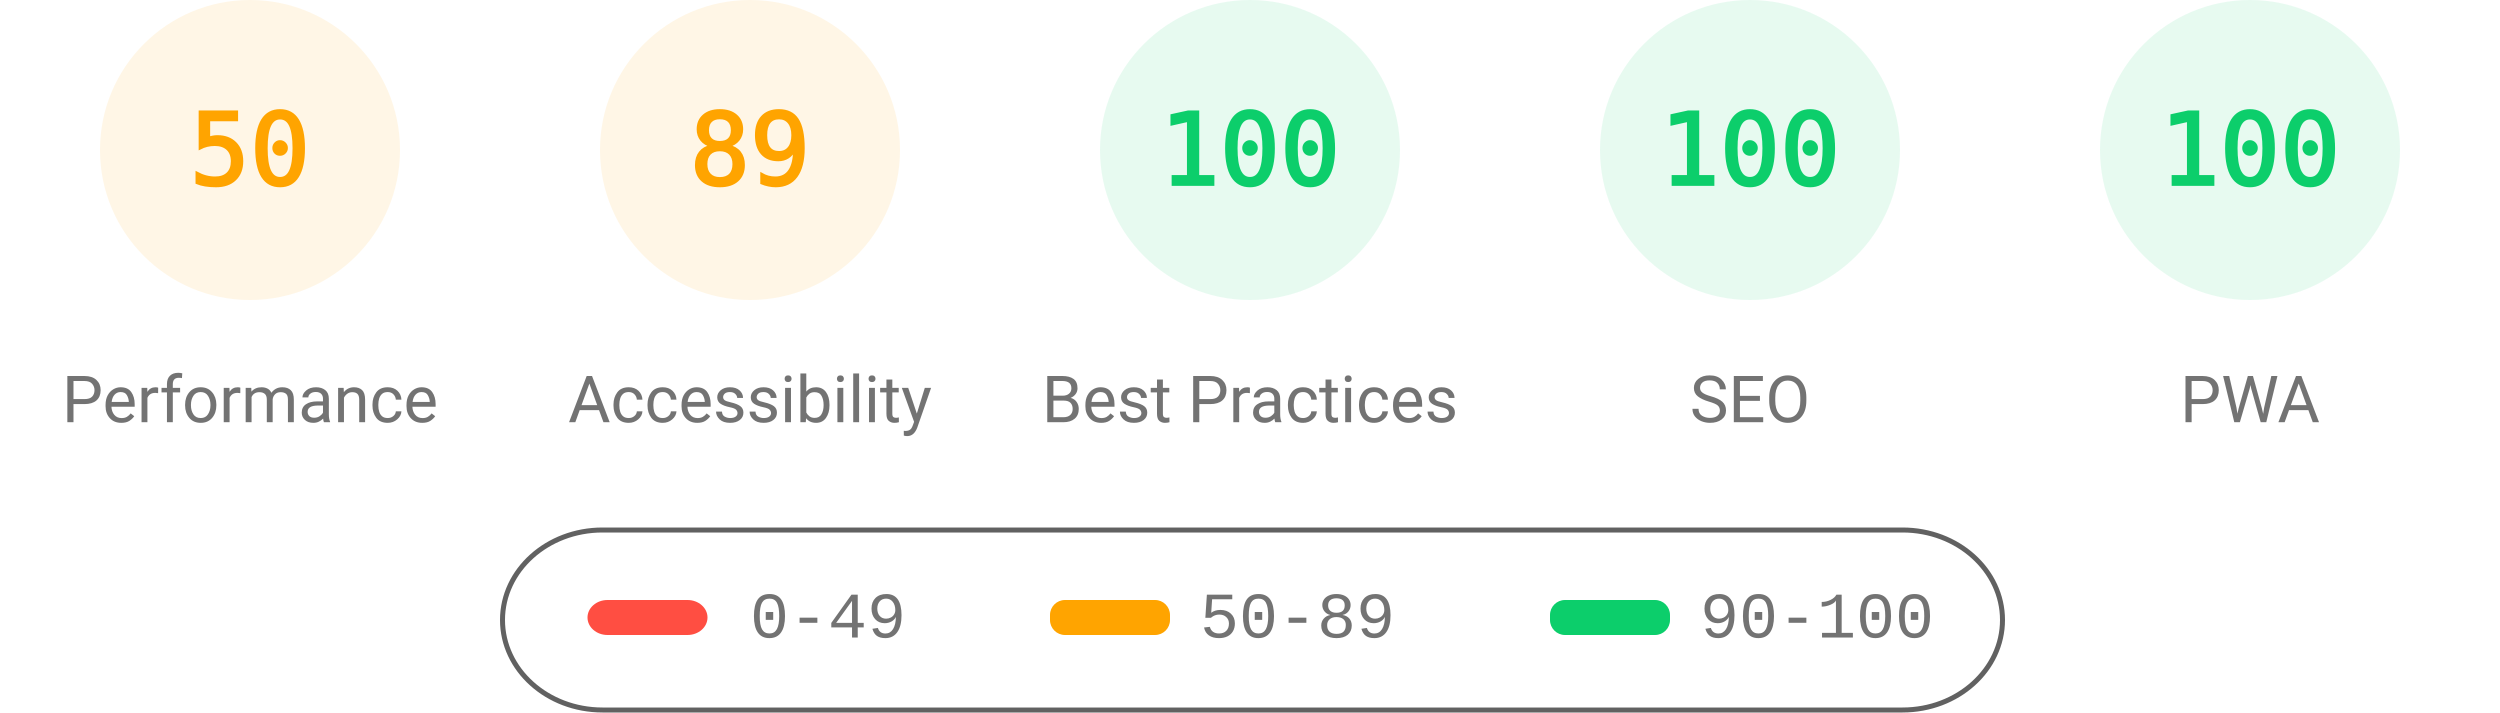
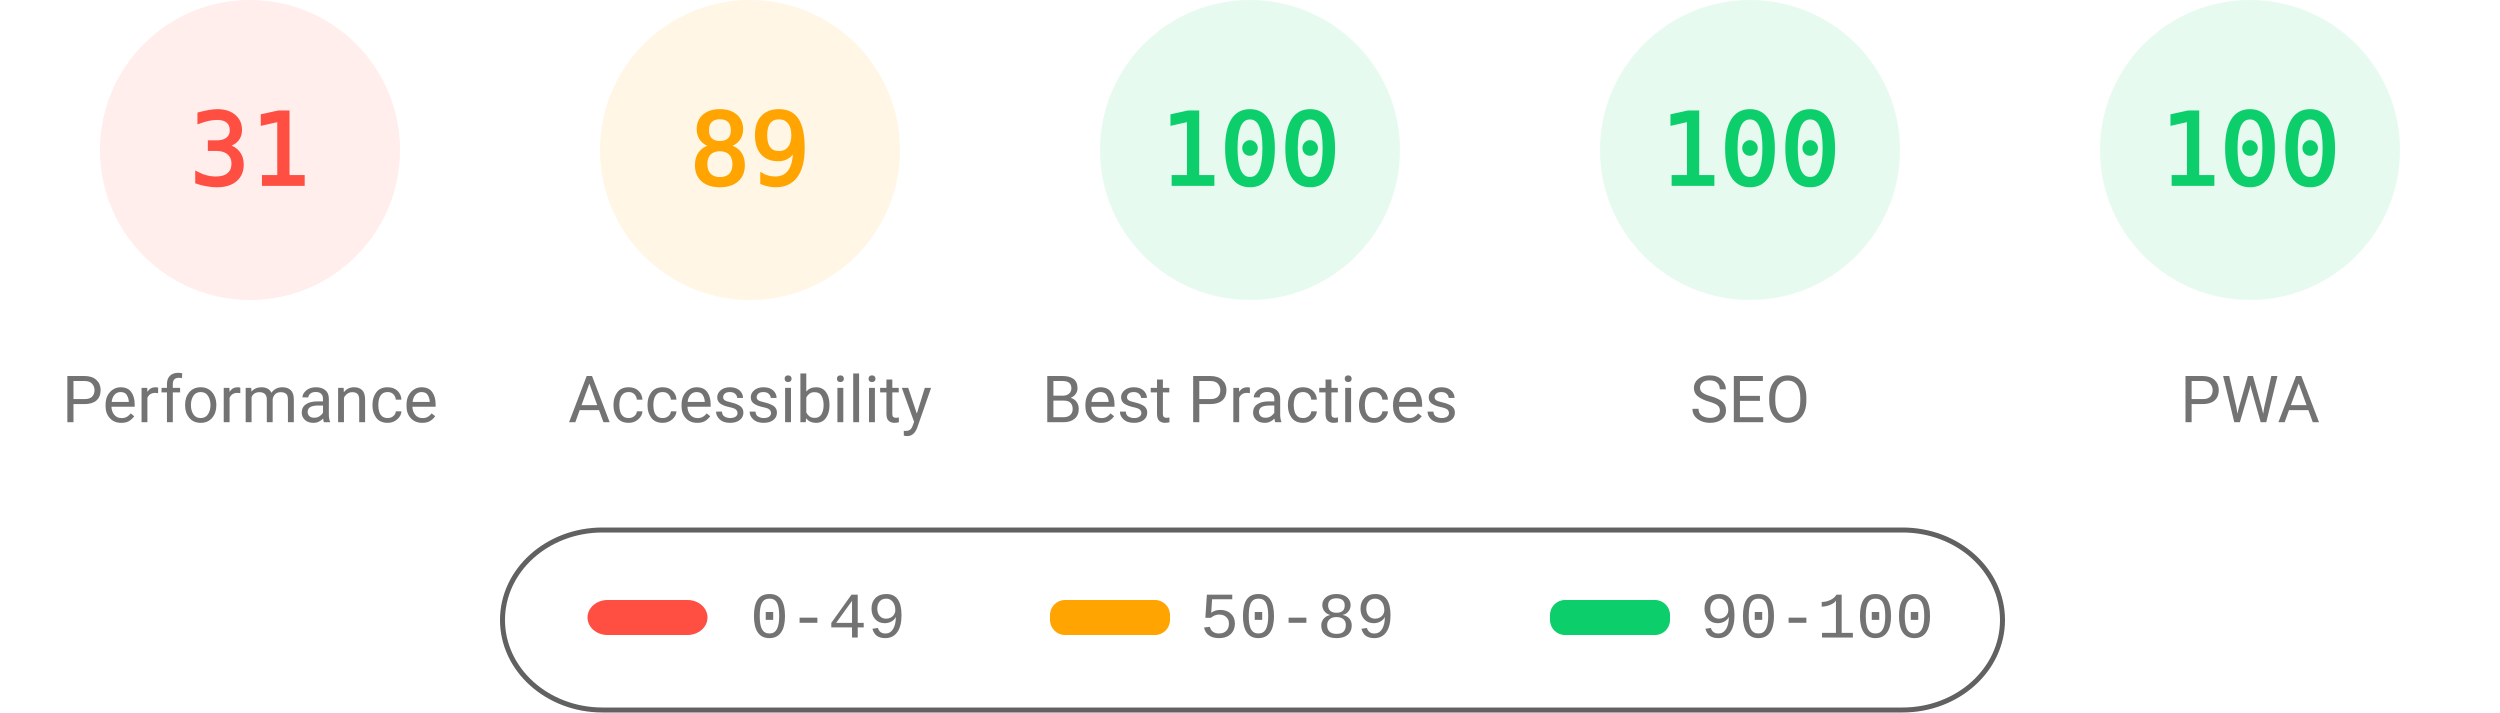
<svg xmlns="http://www.w3.org/2000/svg" fill="none" width="1000" height="285">
  <style>.gauge-base{opacity:.1}.gauge-arc{fill:none;animation-delay:250ms;stroke-linecap:round;transform:rotate(-90deg);transform-origin:100px 60px;animation:load-gauge 1s ease forwards}.guage-text{font-size:40px;font-family:monospace;text-align:center}.guage-red{color:#ff4e42;fill:#ff4e42;stroke:#ff4e42}.guage-orange{color:#ffa400;fill:#ffa400;stroke:#ffa400}.guage-green{color:#0cce6b;fill:#0cce6b;stroke:#0cce6b}.guage-undefined{color:#5c5c5c;fill:#5c5c5c;stroke:#5c5c5c}.guage-title{color:#737373;fill:#737373;stroke:none;font-size:26px;line-height:26px;font-family:Roboto,Halvetica,Arial,sans-serif}@keyframes load-gauge{from{stroke-dasharray:0 352.858}}</style>
-   <svg class="guage-div guage-perf guage-orange" viewBox="0 0 200 200" width="200" height="200">
+   <svg class="guage-div guage-perf guage-red" viewBox="0 0 200 200" width="200" height="200">
    <circle class="gauge-base" r="56" cx="100" cy="60" stroke-width="8" />
-     <circle class="gauge-arc guage-arc-1" r="56" cx="100" cy="60" stroke-width="8" style="stroke-dasharray:175.929,351.858" />
-     <text class="guage-text" x="100" y="60" alignment-baseline="central" dominant-baseline="central" text-anchor="middle">50</text>
+     <circle class="gauge-arc guage-arc-1" r="56" cx="100" cy="60" stroke-width="8" style="stroke-dasharray:109.076,351.858" />
+     <text class="guage-text" x="100" y="60" alignment-baseline="central" dominant-baseline="central" text-anchor="middle">31</text>
    <text class="guage-title" x="100" y="160" alignment-baseline="central" dominant-baseline="central" text-anchor="middle">Performance</text>
  </svg>
  <svg class="guage-div guage-acc guage-orange" viewBox="0 0 200 200" width="200" height="200" x="200">
    <circle class="gauge-base" r="56" cx="100" cy="60" stroke-width="8" />
    <circle class="gauge-arc guage-arc-2" r="56" cx="100" cy="60" stroke-width="8" style="stroke-dasharray:313.154,351.858" />
    <text class="guage-text" x="100" y="60" alignment-baseline="central" dominant-baseline="central" text-anchor="middle">89</text>
    <text class="guage-title" x="100" y="160" alignment-baseline="central" dominant-baseline="central" text-anchor="middle">Accessibility</text>
  </svg>
  <svg class="guage-div guage-best guage-green" viewBox="0 0 200 200" width="200" height="200" x="400">
    <circle class="gauge-base" r="56" cx="100" cy="60" stroke-width="8" />
    <circle class="gauge-arc guage-arc-3" r="56" cx="100" cy="60" stroke-width="8" style="stroke-dasharray:351.858,351.858" />
    <text class="guage-text" x="100" y="60" alignment-baseline="central" dominant-baseline="central" text-anchor="middle">100</text>
    <text class="guage-title" x="100" y="160" alignment-baseline="central" dominant-baseline="central" text-anchor="middle">Best Practices</text>
  </svg>
  <svg class="guage-div guage-seo guage-green" viewBox="0 0 200 200" width="200" height="200" x="600">
    <circle class="gauge-base" r="56" cx="100" cy="60" stroke-width="8" />
    <circle class="gauge-arc guage-arc-4" r="56" cx="100" cy="60" stroke-width="8" style="stroke-dasharray:351.858,351.858" />
    <text class="guage-text" x="100" y="60" alignment-baseline="central" dominant-baseline="central" text-anchor="middle">100</text>
    <text class="guage-title" x="100" y="160" alignment-baseline="central" dominant-baseline="central" text-anchor="middle">SEO</text>
  </svg>
  <svg class="guage-div guage-pwa guage-green" viewBox="0 0 200 200" width="200" height="200" x="800">
    <circle class="gauge-base" r="56" cx="100" cy="60" stroke-width="8" />
    <circle class="gauge-arc guage-arc-4" r="56" cx="100" cy="60" stroke-width="8" style="stroke-dasharray:351.858,351.858" />
    <text class="guage-text" x="100" y="60" alignment-baseline="central" dominant-baseline="central" text-anchor="middle">100</text>
    <text class="guage-title" x="100" y="160" alignment-baseline="central" dominant-baseline="central" text-anchor="middle">PWA</text>
  </svg>
  <svg width="604" height="76" x="200" y="210">
    <path fill="none" id="canvas_background" d="M-1-1h604v80H-1z" />
    <rect fill-opacity="0" stroke="#616161" stroke-width="2" rx="40" id="svg_2" height="72" width="600" y="2" x="1" fill="#000" />
    <rect stroke="#000" rx="8" id="svg_3" height="14" width="48" y="30" x="35" stroke-opacity="null" stroke-width="0" fill="#ff4e42" />
    <rect stroke="#000" rx="6" id="svg_4" height="14" width="48" y="30" x="220" stroke-opacity="null" stroke-width="0" fill="#ffa400" />
    <rect stroke="#000" rx="6" id="svg_5" height="14" width="48" y="30" x="420" stroke-opacity="null" stroke-width="0" fill="#0cce6b" />
    <text xml:space="preserve" text-anchor="start" font-family="'Courier New', Courier, monospace" font-size="26" id="svg_6" y="45" x="100" stroke-opacity="null" stroke-width="0" stroke="#000" fill="#737373">0-49</text>
    <text xml:space="preserve" text-anchor="start" font-family="'Courier New', Courier, monospace" font-size="26" id="svg_7" y="45" x="280" stroke-opacity="null" stroke-width="0" stroke="#000" fill="#737373">50-89</text>
    <text xml:space="preserve" text-anchor="start" font-family="'Courier New', Courier, monospace" font-size="26" id="svg_8" y="45" x="480" stroke-opacity="null" stroke-width="0" stroke="#000" fill="#737373">90-100</text>
  </svg>
</svg>
